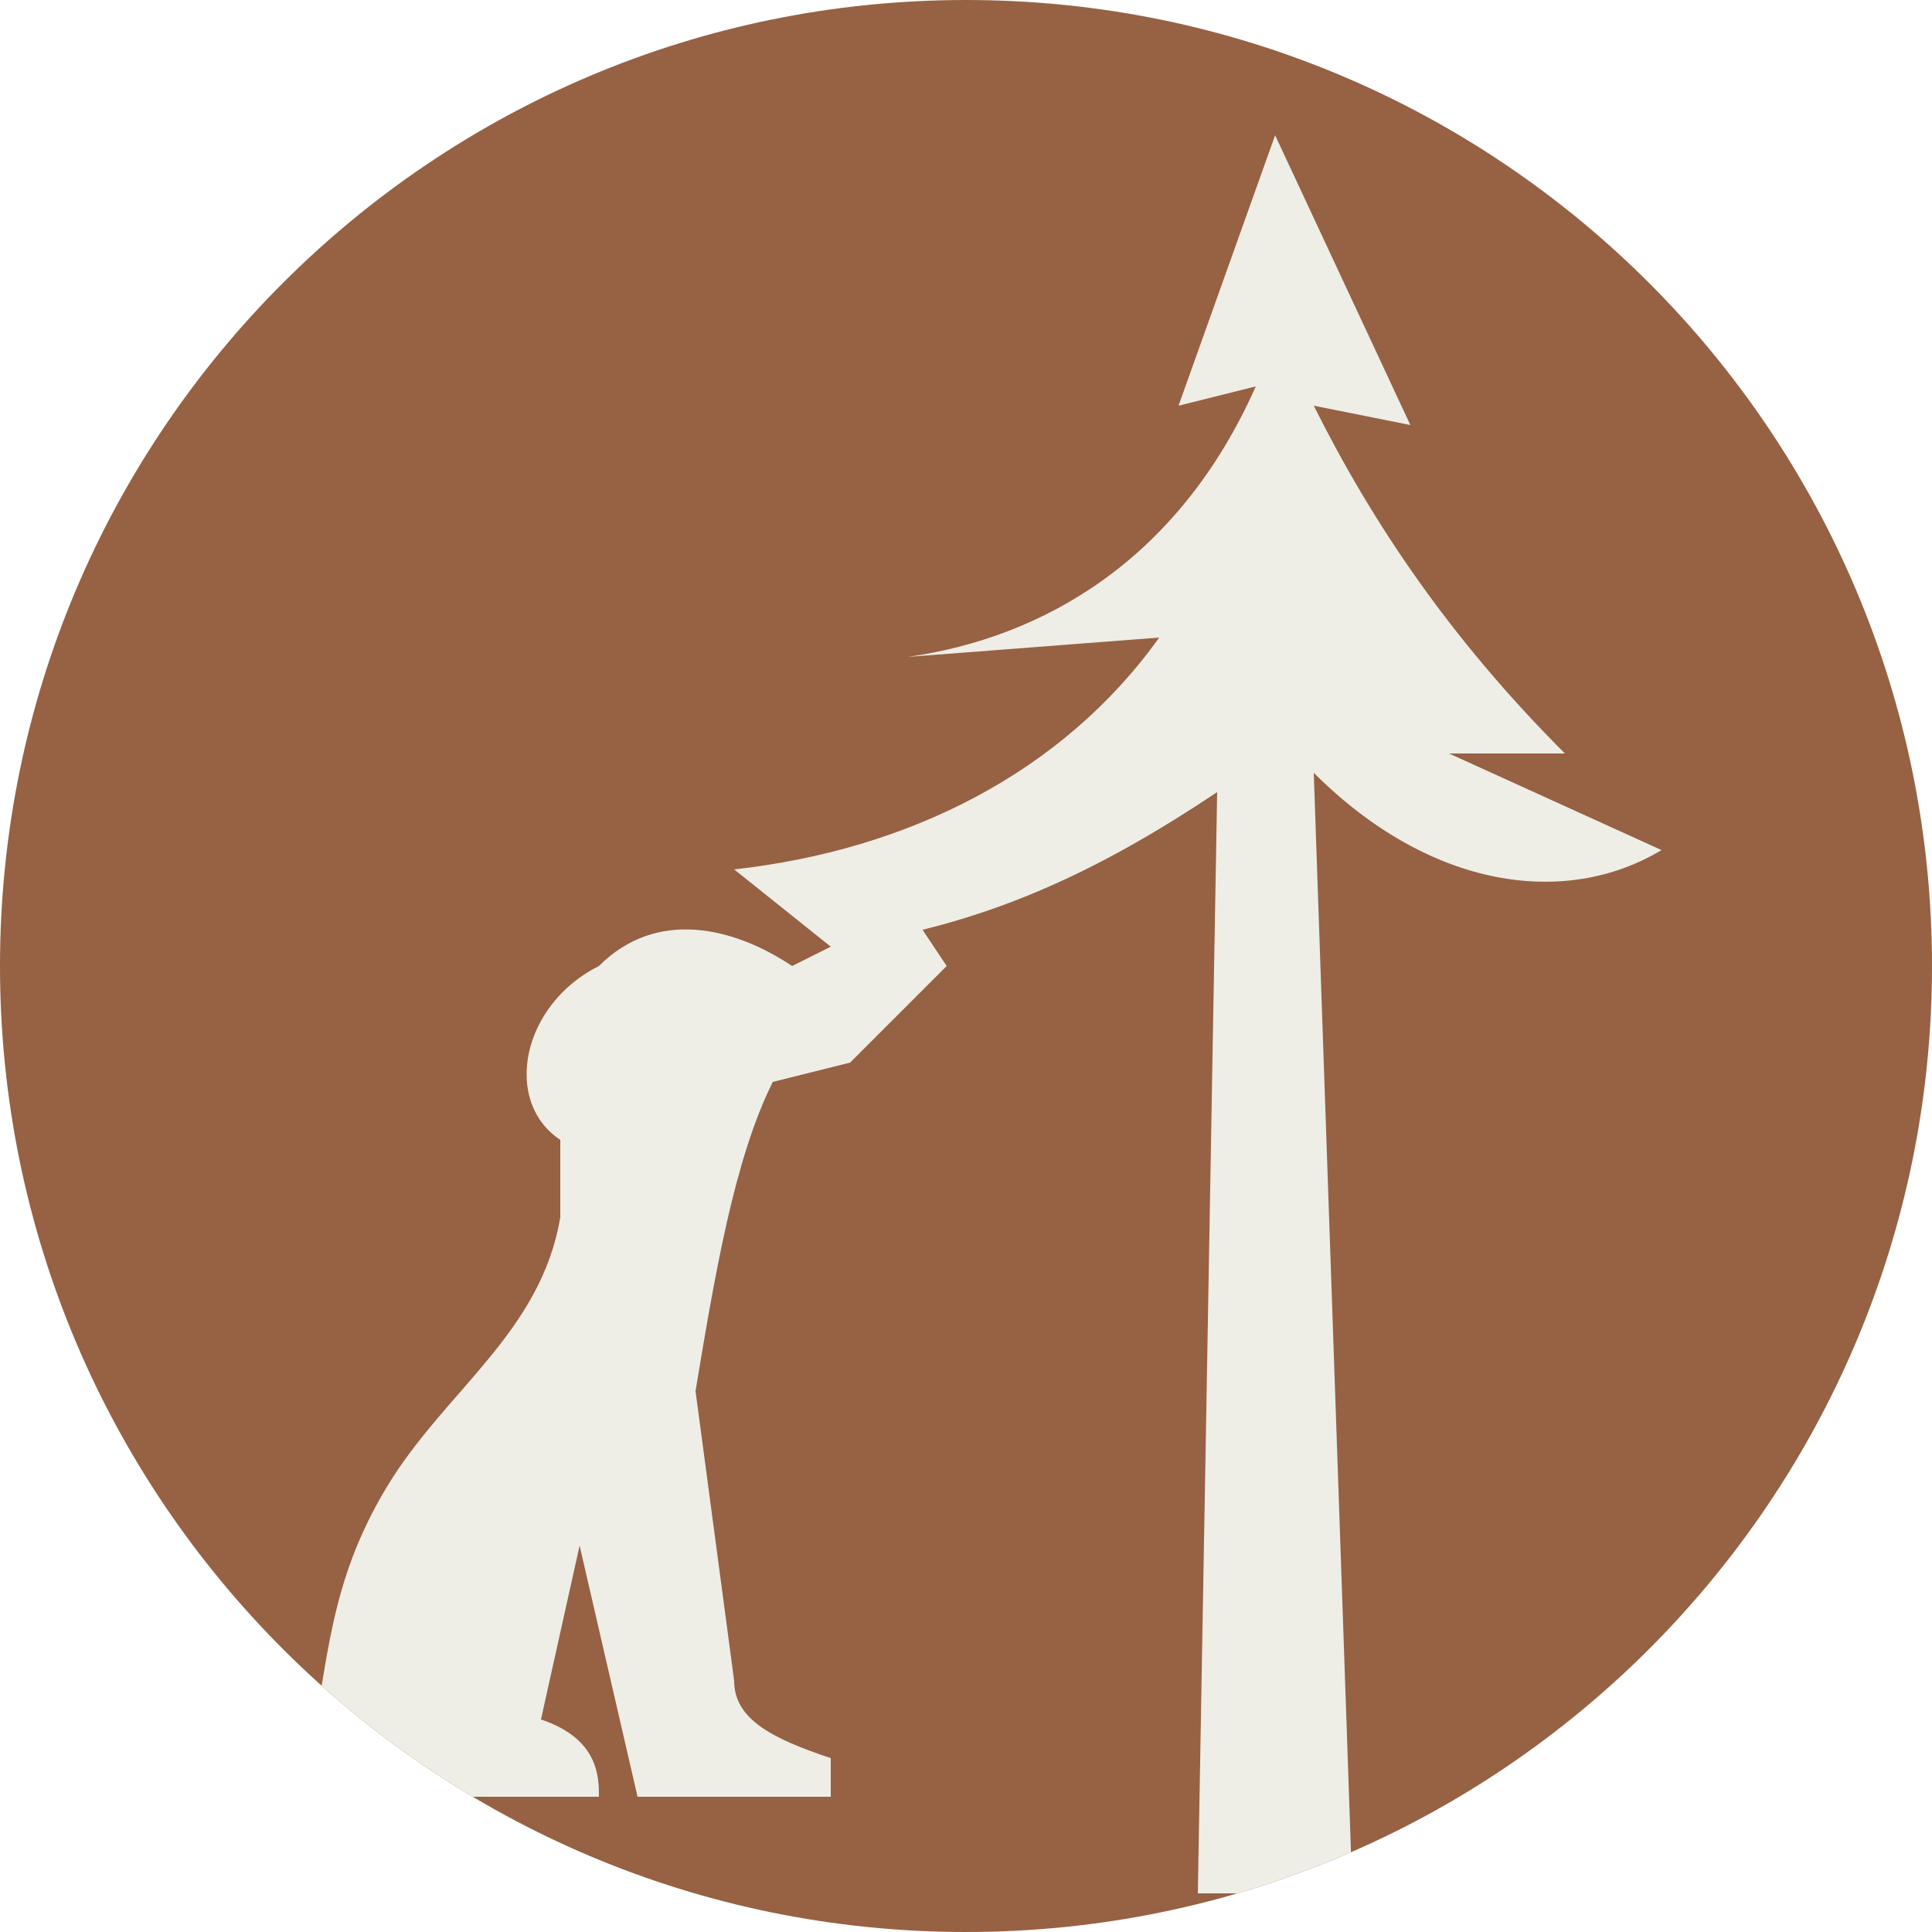
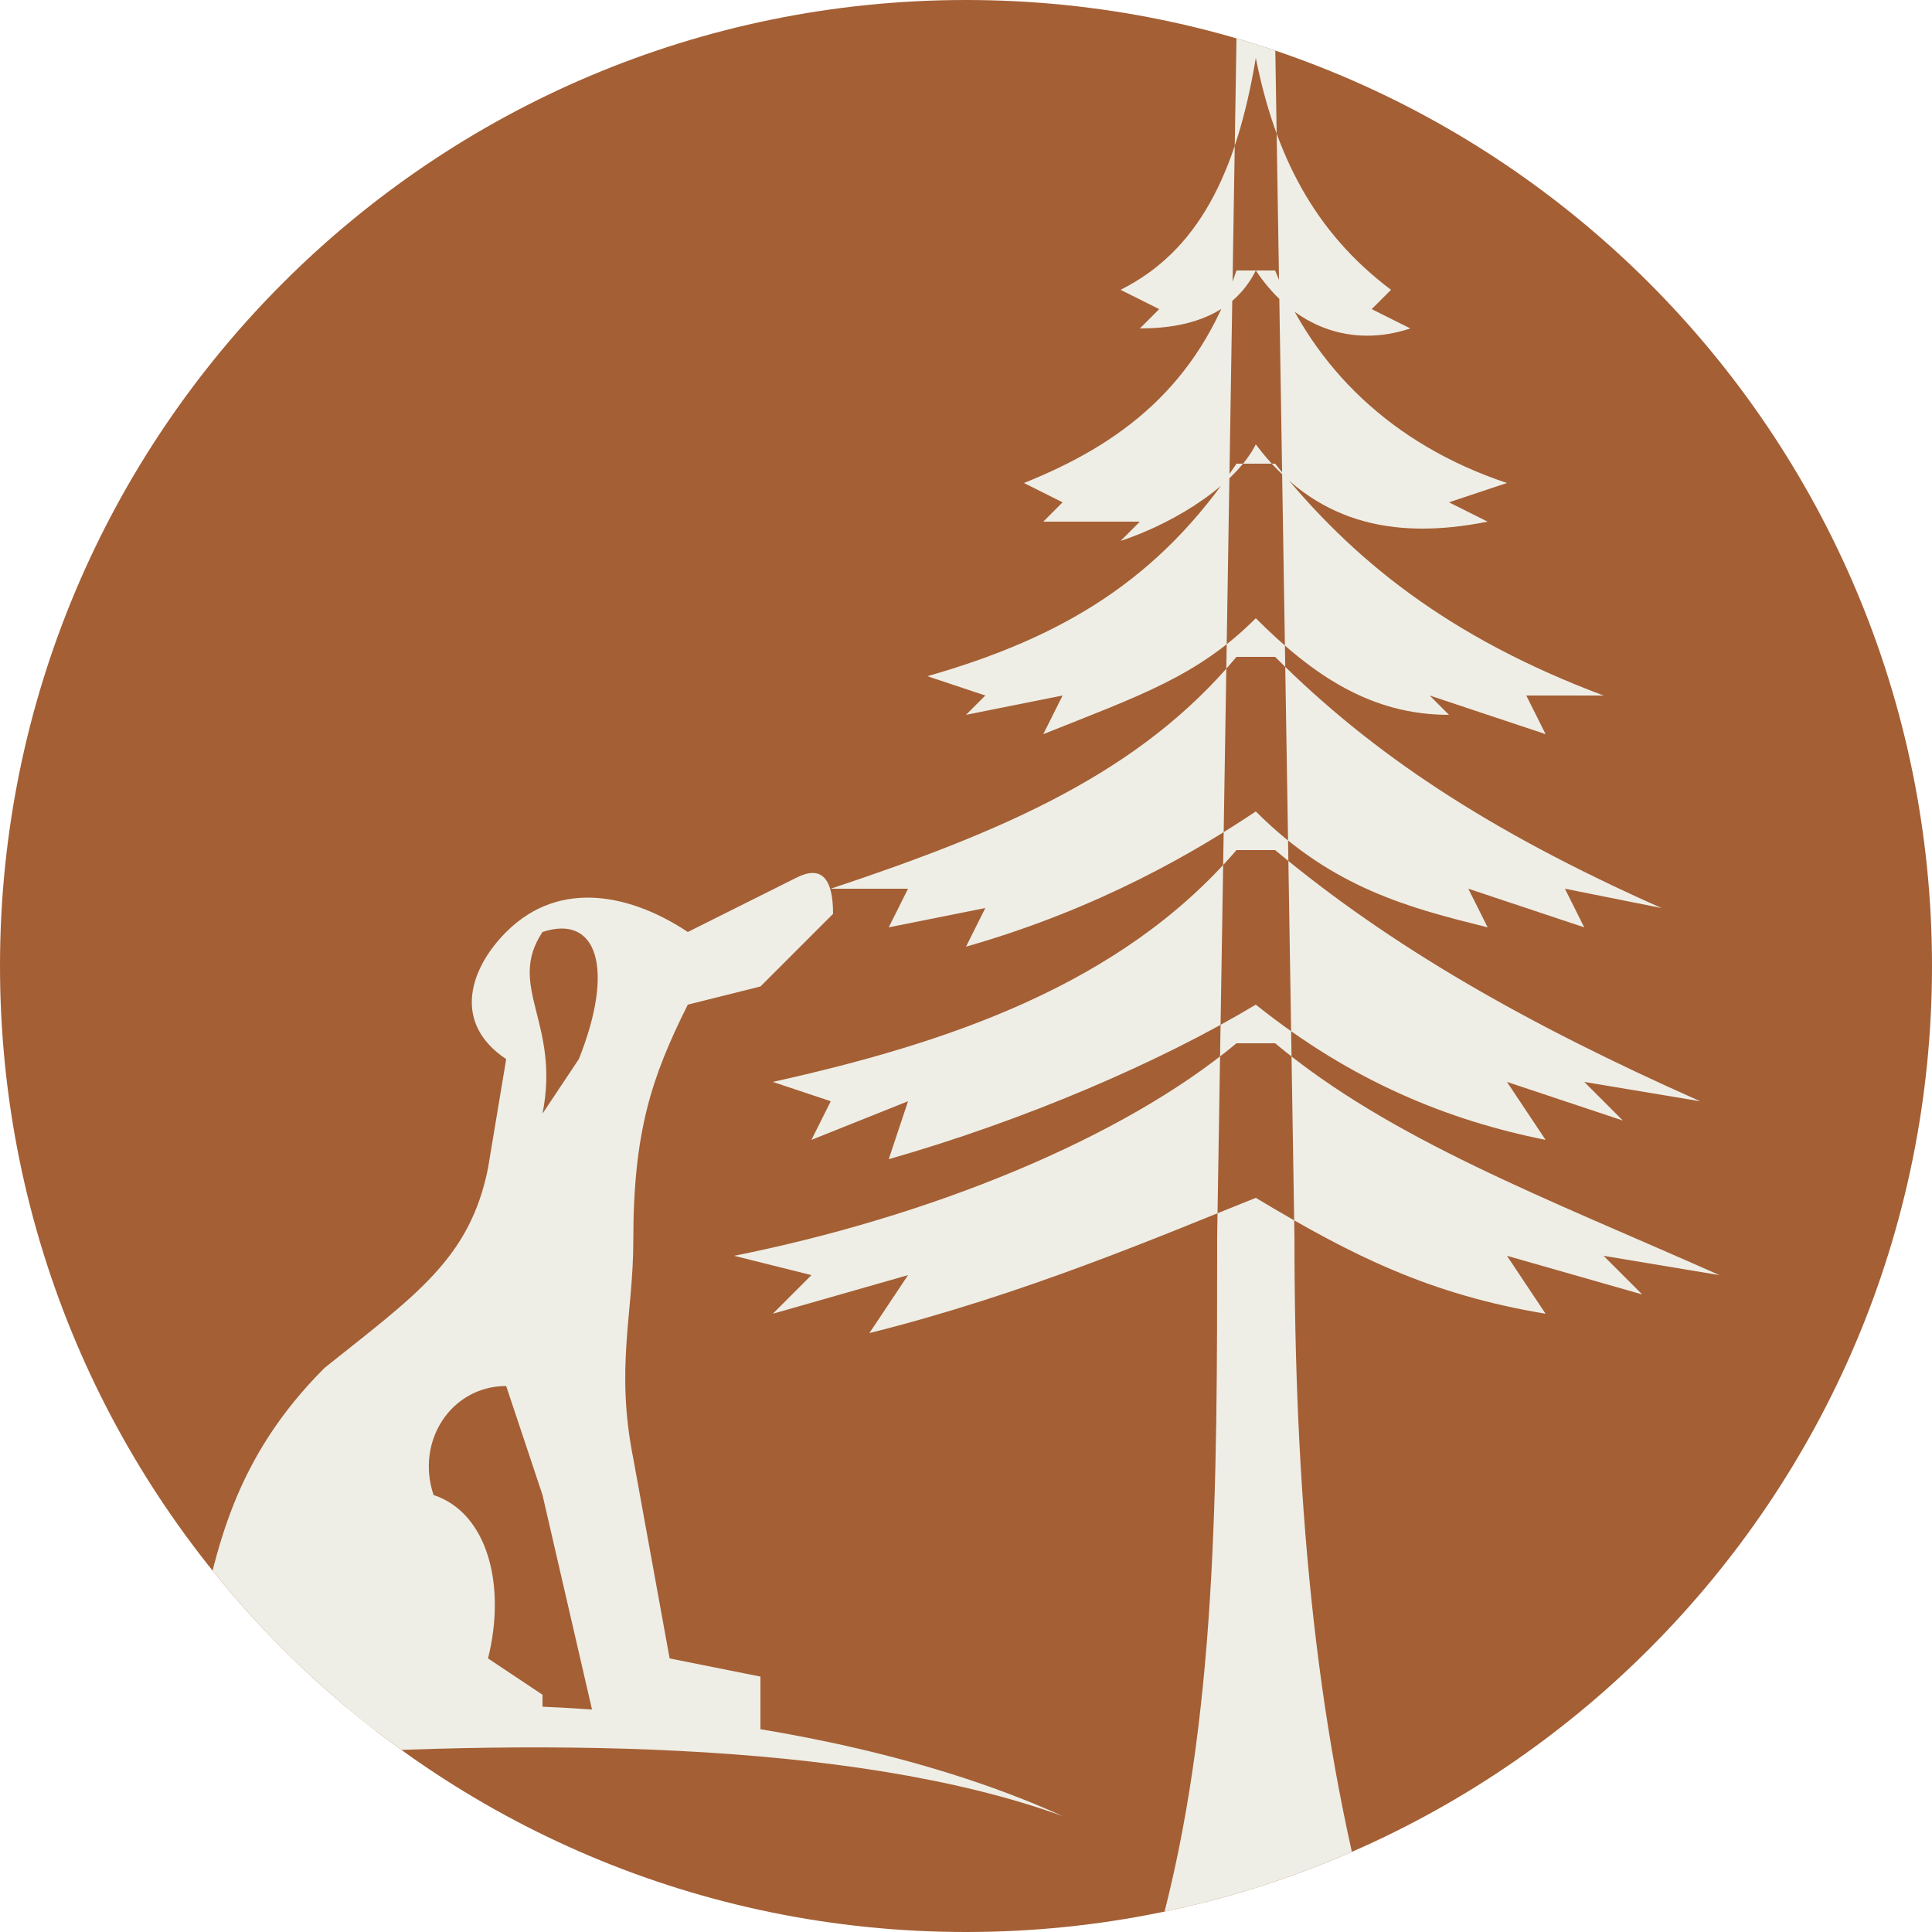
<svg xmlns="http://www.w3.org/2000/svg" viewBox="0 0 100 100" width="100" height="100" role="img" aria-label="Iain Holmes — copper-period signature" data-identity="ih-period">
-   <circle cx="50" cy="50" r="50" fill="#976144" />
+   <circle cx="50" cy="50" r="50" fill="#a45f35" />
  <defs>
    <clipPath id="ih-period-scene">
      <circle cx="50" cy="50" r="50" />
    </clipPath>
  </defs>
  <g clip-path="url(#ih-period-scene)" fill="#eeeee6">
-     <path data-part="pine" d="M66 7L61 21L65 20C61 29 54 33 47 34L60 33C55 40 47 44 38 45L43 49C51 48 57 45 63 41L62 98H70L68 40C74 46 81 47 86 44L75 39L81 39C75 33 71 27 68 21L73 22Z" />
-     <path data-part="rupert" d="M16 91C17 86 17 82 20 77C23 72 28 69 29 63L29 59C26 57 27 52 31 50C34 47 38 48 41 50L47 47L49 50L44 55L40 56C38 60 37 66 36 72L38 87C38 89 40 90 43 91V93H33L30 80L28 89C31 90 31 92 31 93H14C9 93 7 90 9 88C11 90 13 91 16 91Z" />
+     <path data-part="pine" d="M64 2H66L67 64C67 77 68 89 71 100H60C63 89 63 77 63 64Z M65 3C64 9 62 13 58 15L60 16L59 17C62 17 64 16 65 14C67 17 70 18 73 17L71 16L72 15C68 12 66 8 65 3Z M64 14C62 20 58 23 53 25L55 26L54 27L59 27L58 28C61 27 64 25 65 23C68 27 72 28 77 27L75 26L78 25C72 23 68 19 66 14Z M64 24C60 30 55 33 48 35L51 36L50 37L55 36L54 38C59 36 62 35 65 32C68 35 71 37 75 37L74 36L80 38L79 36L83 36C75 33 70 29 66 24Z M64 34C59 40 52 43 43 46L47 46L46 48L51 47L50 49C57 47 62 44 65 42C69 46 73 47 77 48L76 46L82 48L81 46L86 47C77 43 71 39 66 34Z M64 44C58 51 49 54 40 56L43 57L42 59L47 57L46 60C53 58 60 55 65 52C70 56 75 58 80 59L78 56L84 58L82 56L88 57C79 53 72 49 66 44Z M64 54C58 59 48 63 38 65L42 66L40 68L47 66L45 69C53 67 60 64 65 62C70 65 74 67 80 68L78 65L85 67L83 65L89 66C80 62 72 59 66 54Z" />
+     <path data-part="rupert" transform="translate(-2 5) scale(.94)" d="M13 85C14 80 15 75 20 70C25 66 28 64 29 59L30 53C27 51 28 48 30 46C33 43 37 44 40 46L46 43Q48 42 48 45L44 49L40 50C38 54 37 57 37 63C37 67 36 70 37 75L39 86L44 87L44 90H35L32 77L30 71C27 71 25 74 26 77C29 78 30 82 29 86L32 88V90H14C10 90 7 88 7 85C9 87 11 87 13 85Z" />
+     <path data-part="ground" d="M11 89C27 87 44 89 55 94C44 90 27 90 13 91Z" />
+     <path data-part="ear" transform="translate(-2 5) scale(.94)" d="M32 46C35 45 36 48 34 53L32 56C33 51 30 49 32 46Z" fill="#a45f35" />
  </g>
</svg>
